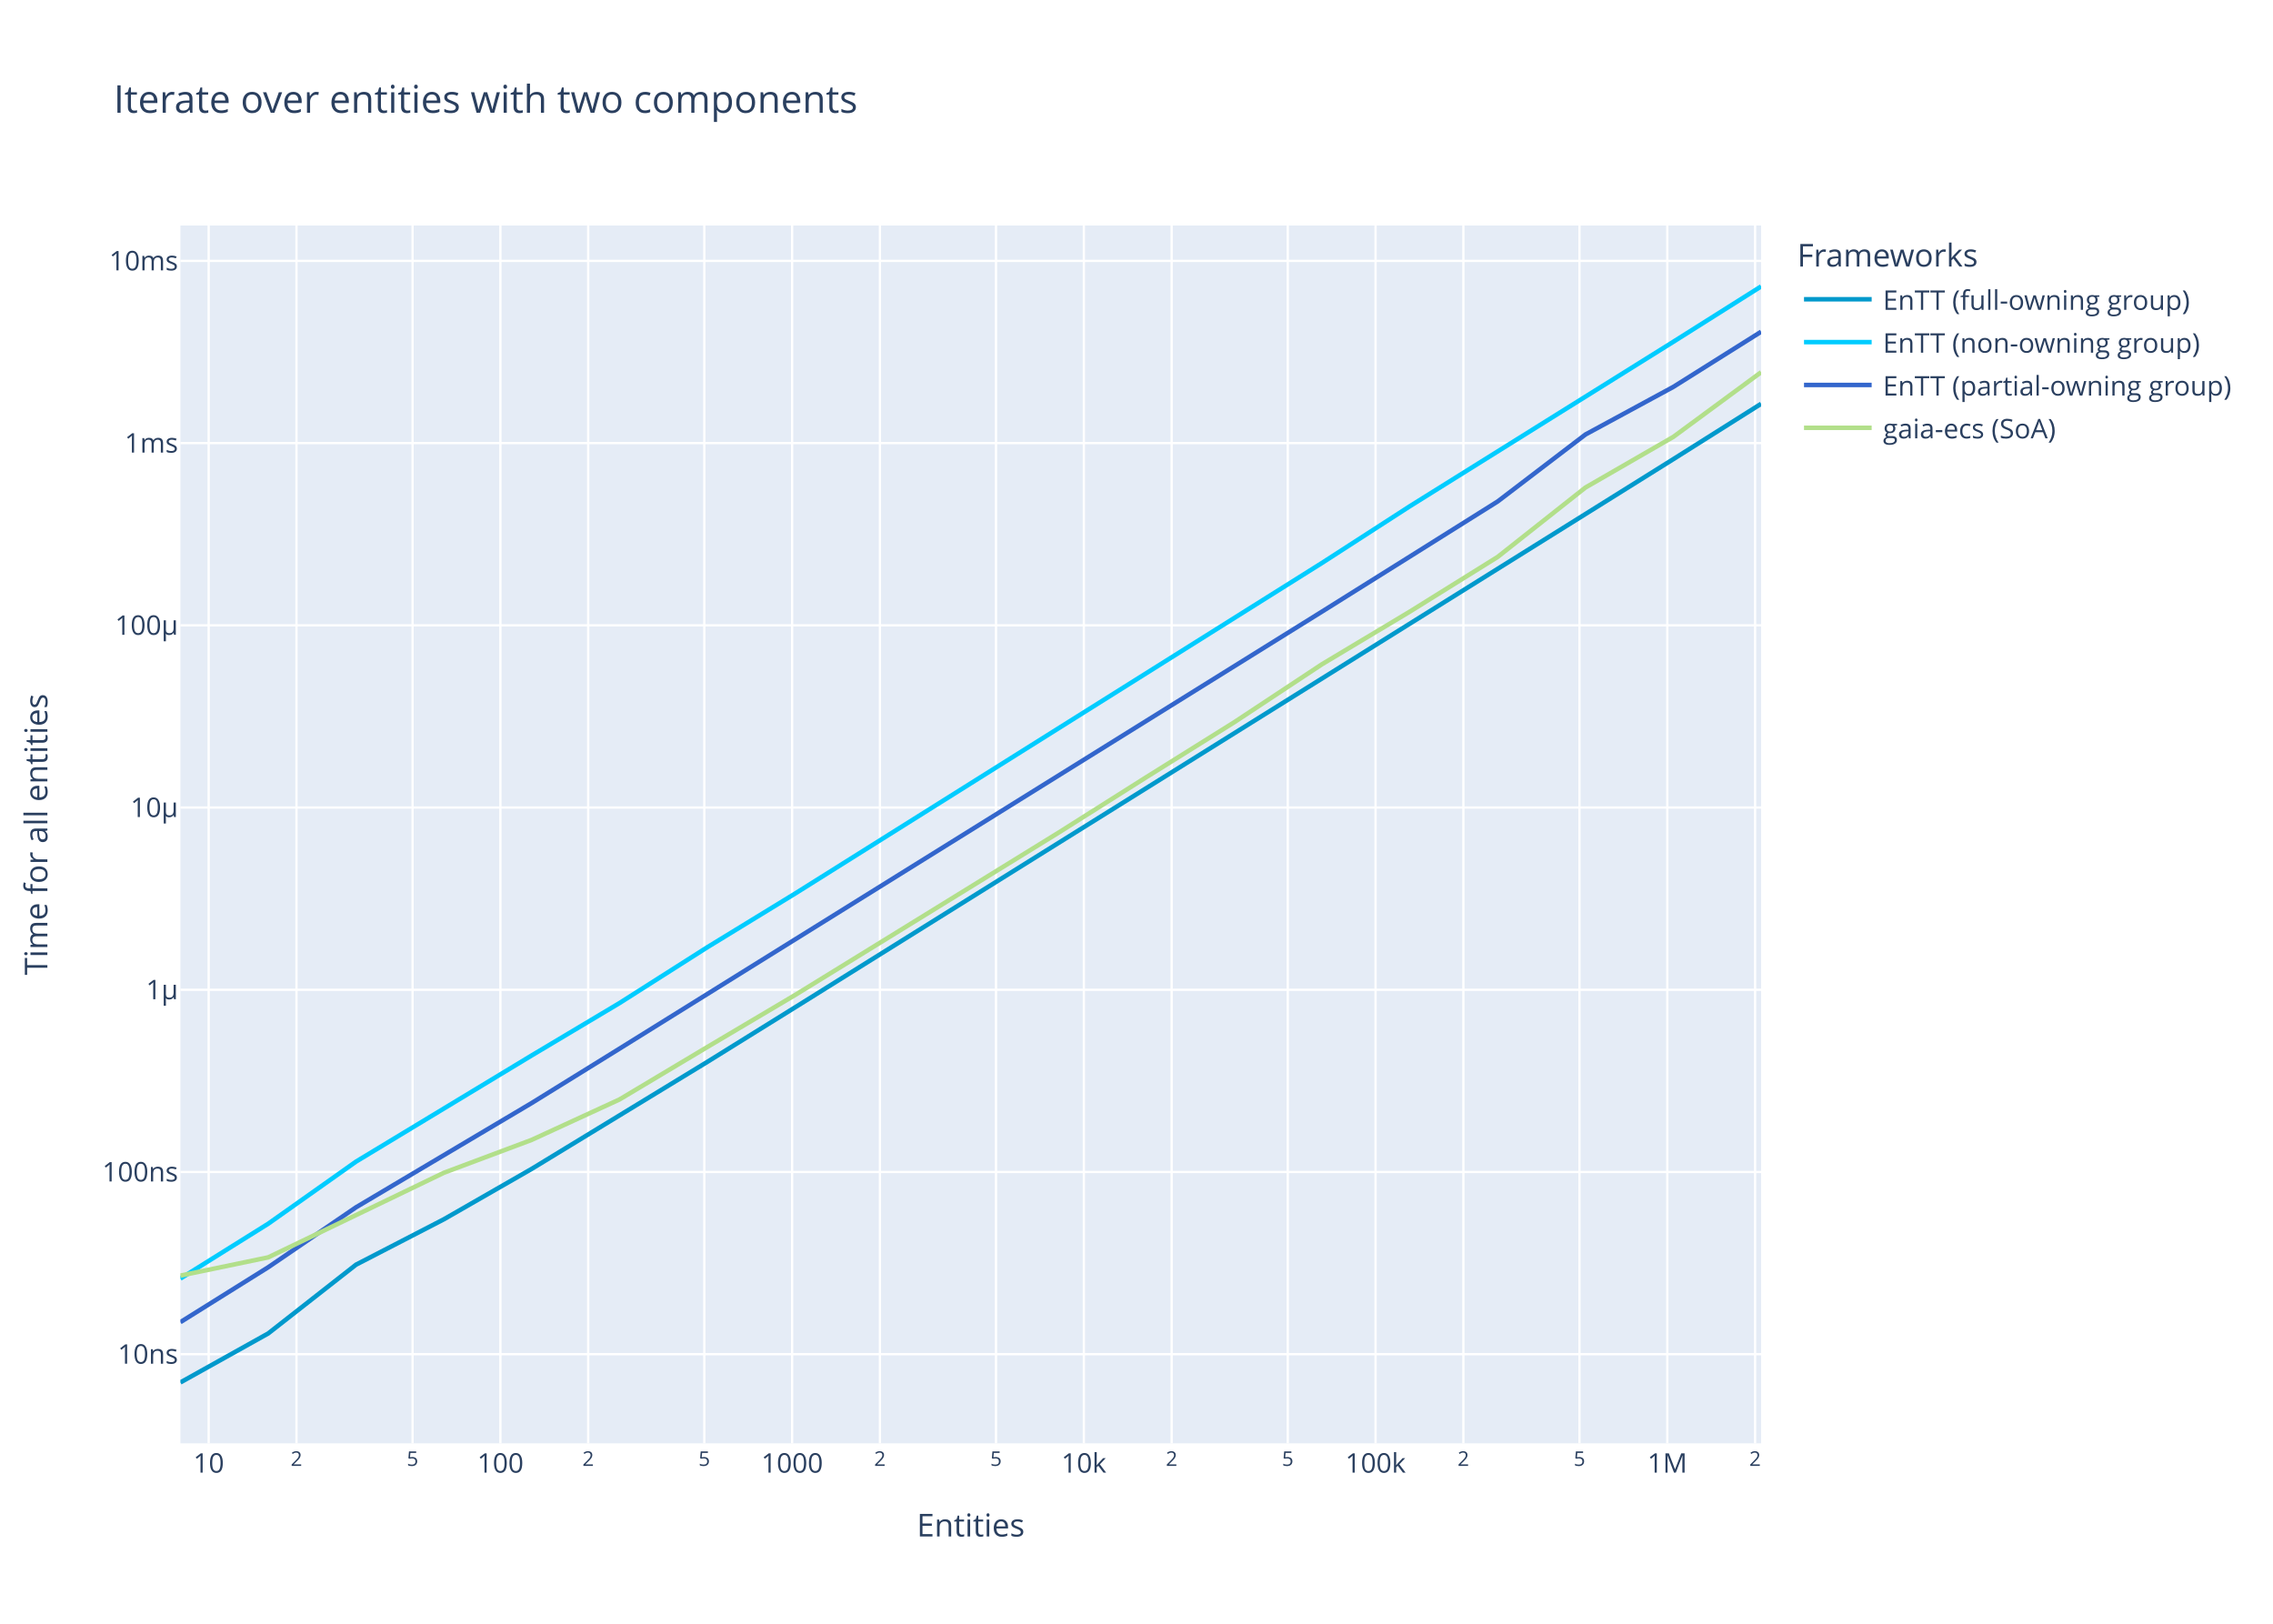
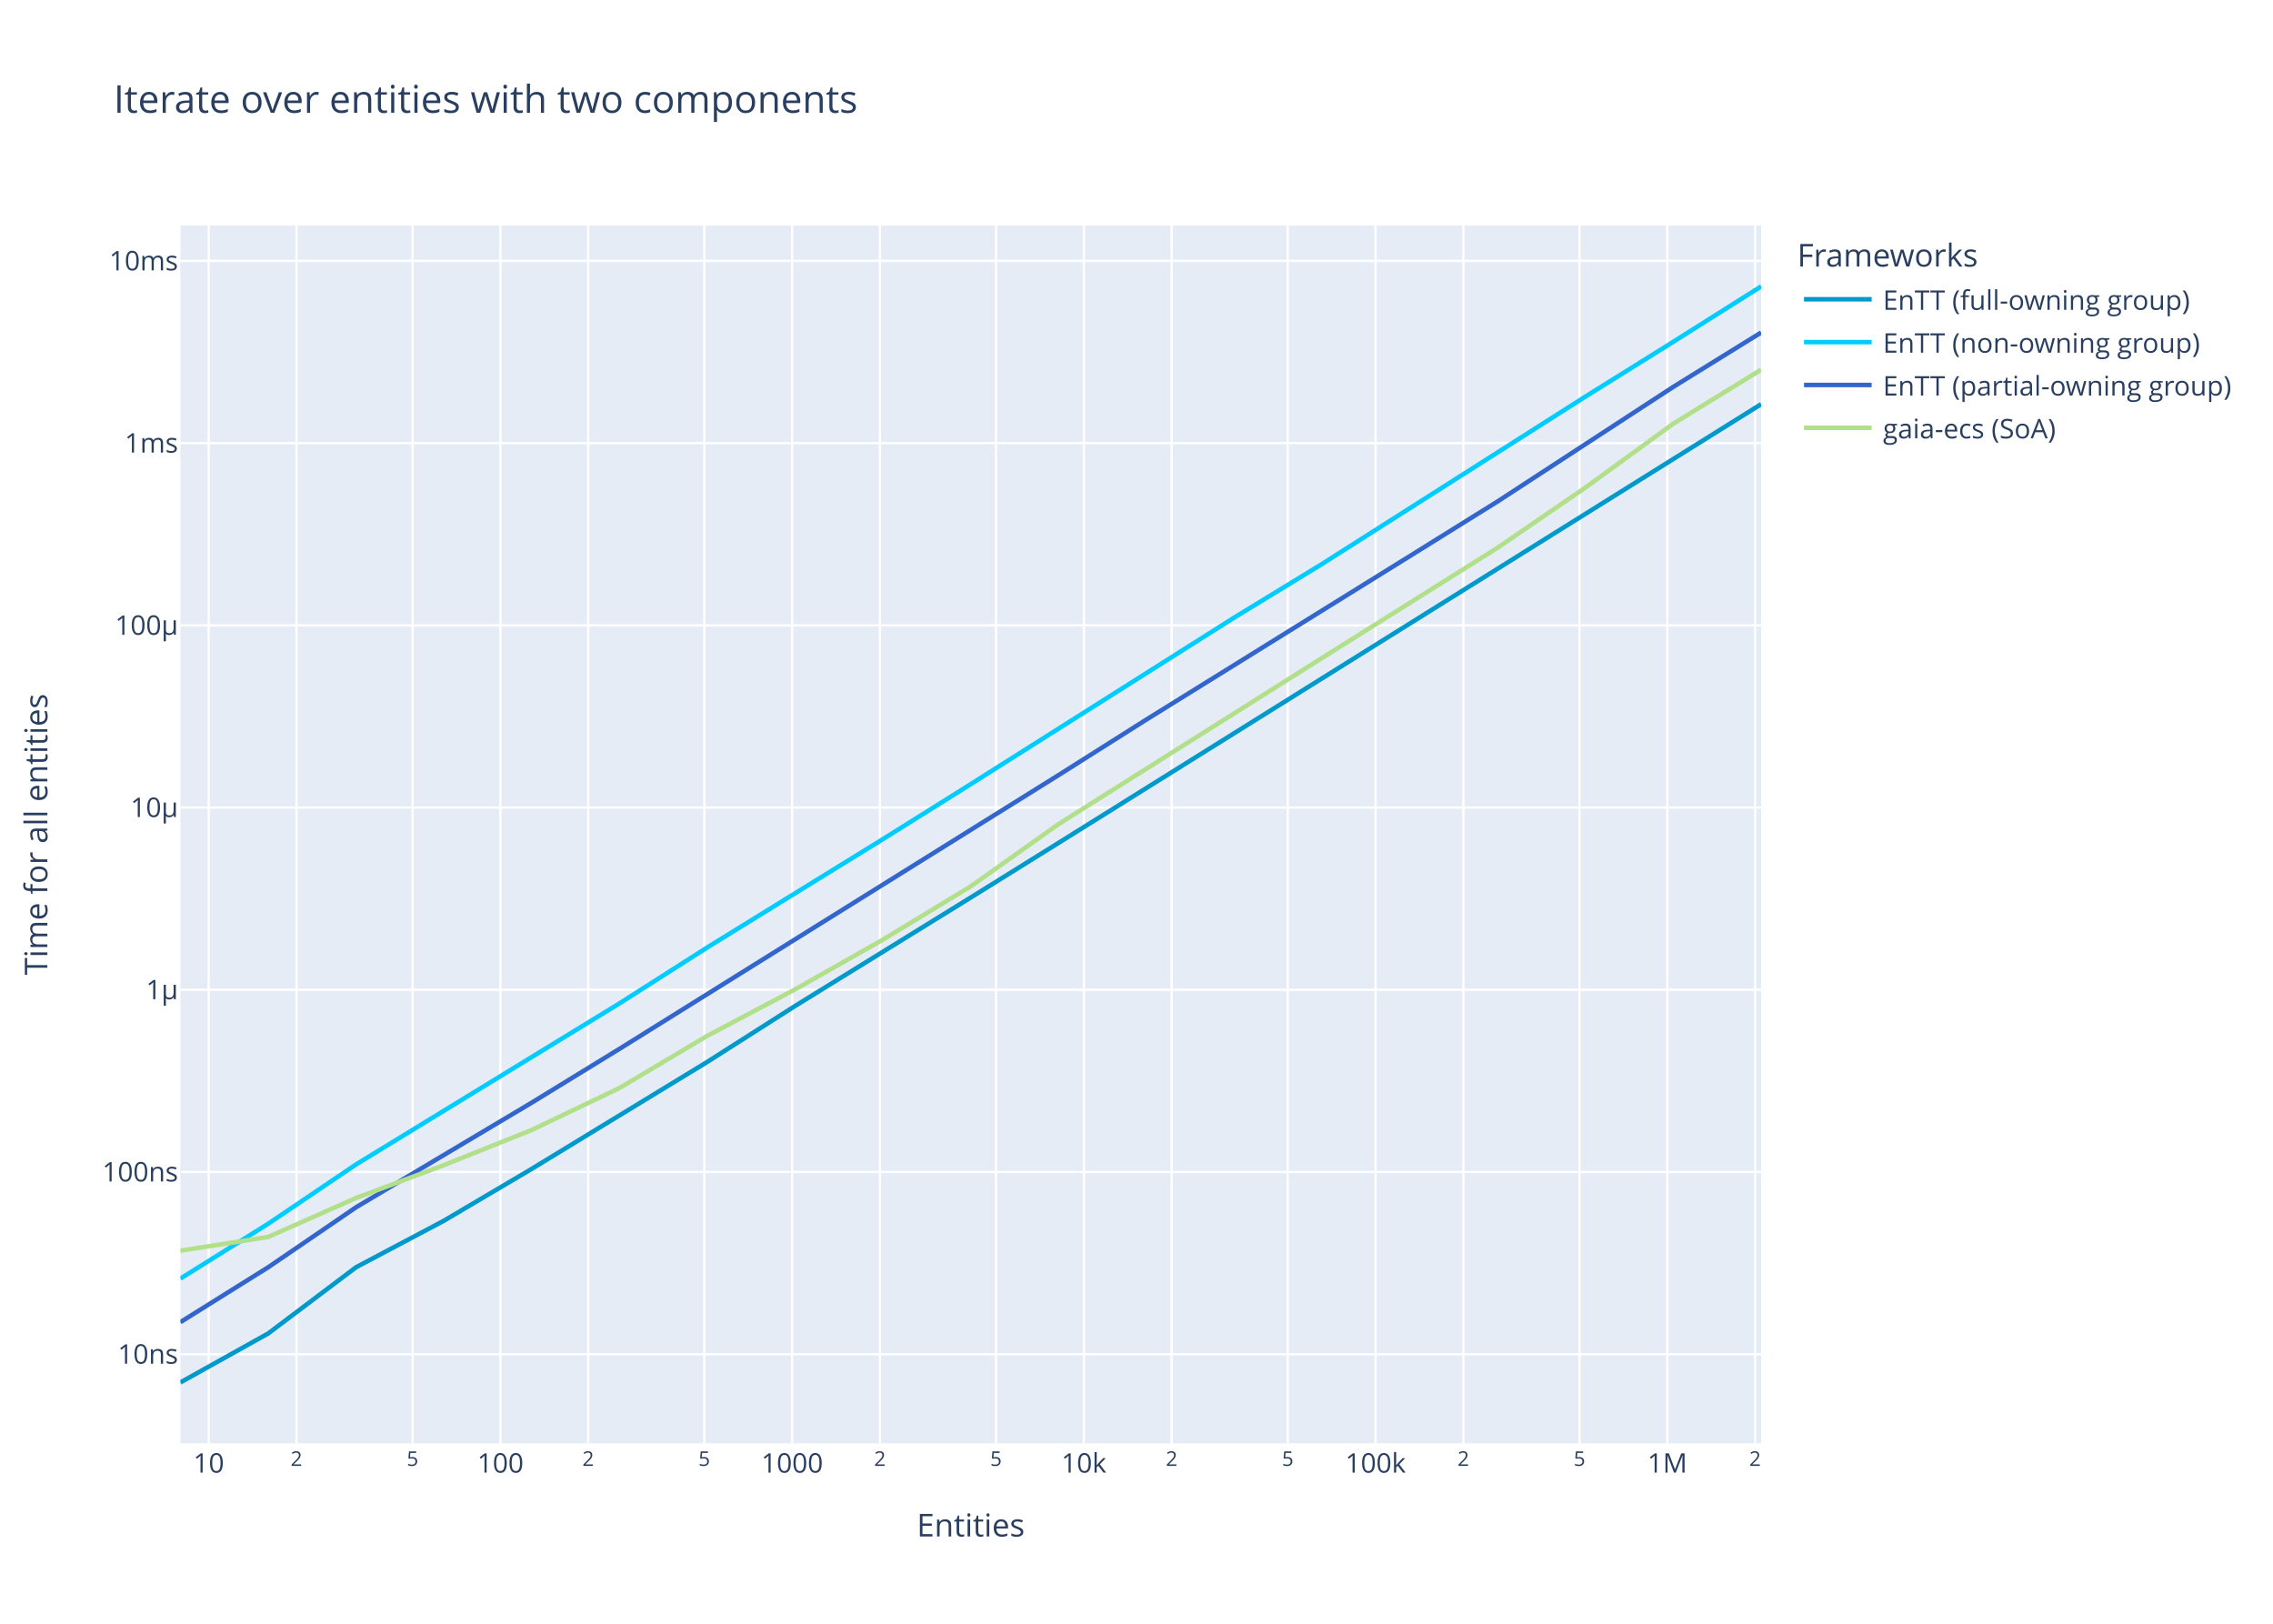
<svg xmlns="http://www.w3.org/2000/svg" class="main-svg" width="1008" height="720" style="" viewBox="0 0 1008 720">
  <rect x="0" y="0" width="1008" height="720" style="fill: rgb(255, 255, 255); fill-opacity: 1;" />
-   <defs id="defs-dd2d7e">
+   <defs id="defs-8067c2">
    <g class="clips">
-       <clipPath id="clipdd2d7exyplot" class="plotclip">
+       <clipPath id="clip8067c2xyplot" class="plotclip">
        <rect width="701" height="540" />
      </clipPath>
-       <clipPath class="axesclip" id="clipdd2d7ex">
+       <clipPath class="axesclip" id="clip8067c2x">
        <rect x="80" y="0" width="701" height="720" />
      </clipPath>
-       <clipPath class="axesclip" id="clipdd2d7ey">
+       <clipPath class="axesclip" id="clip8067c2y">
        <rect x="0" y="100" width="1008" height="540" />
      </clipPath>
-       <clipPath class="axesclip" id="clipdd2d7exy">
+       <clipPath class="axesclip" id="clip8067c2xy">
        <rect x="80" y="100" width="701" height="540" />
      </clipPath>
    </g>
    <g class="gradients" />
    <g class="patterns" />
  </defs>
  <g class="bglayer">
    <rect class="bg" x="80" y="100" width="701" height="540" style="fill: rgb(229, 236, 246); fill-opacity: 1; stroke-width: 0;" />
  </g>
  <g class="layer-below">
    <g class="imagelayer" />
    <g class="shapelayer" />
  </g>
  <g class="cartesianlayer">
    <g class="subplot xy">
      <g class="layer-subplot">
        <g class="shapelayer" />
        <g class="imagelayer" />
      </g>
      <g class="minor-gridlayer">
        <g class="x" />
        <g class="y" />
      </g>
      <g class="gridlayer">
        <g class="x">
          <path class="xgrid crisp" transform="translate(92.54,0)" d="M0,100v540" style="stroke: rgb(255, 255, 255); stroke-opacity: 1; stroke-width: 1px;" />
          <path class="xgrid crisp" transform="translate(131.48,0)" d="M0,100v540" style="stroke: rgb(255, 255, 255); stroke-opacity: 1; stroke-width: 1px;" />
          <path class="xgrid crisp" transform="translate(182.96,0)" d="M0,100v540" style="stroke: rgb(255, 255, 255); stroke-opacity: 1; stroke-width: 1px;" />
          <path class="xgrid crisp" transform="translate(221.91,0)" d="M0,100v540" style="stroke: rgb(255, 255, 255); stroke-opacity: 1; stroke-width: 1px;" />
          <path class="xgrid crisp" transform="translate(260.85,0)" d="M0,100v540" style="stroke: rgb(255, 255, 255); stroke-opacity: 1; stroke-width: 1px;" />
          <path class="xgrid crisp" transform="translate(312.33,0)" d="M0,100v540" style="stroke: rgb(255, 255, 255); stroke-opacity: 1; stroke-width: 1px;" />
          <path class="xgrid crisp" transform="translate(351.28,0)" d="M0,100v540" style="stroke: rgb(255, 255, 255); stroke-opacity: 1; stroke-width: 1px;" />
          <path class="xgrid crisp" transform="translate(390.22,0)" d="M0,100v540" style="stroke: rgb(255, 255, 255); stroke-opacity: 1; stroke-width: 1px;" />
          <path class="xgrid crisp" transform="translate(441.7,0)" d="M0,100v540" style="stroke: rgb(255, 255, 255); stroke-opacity: 1; stroke-width: 1px;" />
          <path class="xgrid crisp" transform="translate(480.65,0)" d="M0,100v540" style="stroke: rgb(255, 255, 255); stroke-opacity: 1; stroke-width: 1px;" />
          <path class="xgrid crisp" transform="translate(519.59,0)" d="M0,100v540" style="stroke: rgb(255, 255, 255); stroke-opacity: 1; stroke-width: 1px;" />
          <path class="xgrid crisp" transform="translate(571.08,0)" d="M0,100v540" style="stroke: rgb(255, 255, 255); stroke-opacity: 1; stroke-width: 1px;" />
          <path class="xgrid crisp" transform="translate(610.02,0)" d="M0,100v540" style="stroke: rgb(255, 255, 255); stroke-opacity: 1; stroke-width: 1px;" />
          <path class="xgrid crisp" transform="translate(648.96,0)" d="M0,100v540" style="stroke: rgb(255, 255, 255); stroke-opacity: 1; stroke-width: 1px;" />
          <path class="xgrid crisp" transform="translate(700.45,0)" d="M0,100v540" style="stroke: rgb(255, 255, 255); stroke-opacity: 1; stroke-width: 1px;" />
          <path class="xgrid crisp" transform="translate(739.39,0)" d="M0,100v540" style="stroke: rgb(255, 255, 255); stroke-opacity: 1; stroke-width: 1px;" />
          <path class="xgrid crisp" transform="translate(778.33,0)" d="M0,100v540" style="stroke: rgb(255, 255, 255); stroke-opacity: 1; stroke-width: 1px;" />
        </g>
        <g class="y">
          <path class="ygrid crisp" transform="translate(0,600.48)" d="M80,0h701" style="stroke: rgb(255, 255, 255); stroke-opacity: 1; stroke-width: 1px;" />
          <path class="ygrid crisp" transform="translate(0,519.68)" d="M80,0h701" style="stroke: rgb(255, 255, 255); stroke-opacity: 1; stroke-width: 1px;" />
          <path class="ygrid crisp" transform="translate(0,438.88)" d="M80,0h701" style="stroke: rgb(255, 255, 255); stroke-opacity: 1; stroke-width: 1px;" />
          <path class="ygrid crisp" transform="translate(0,358.08)" d="M80,0h701" style="stroke: rgb(255, 255, 255); stroke-opacity: 1; stroke-width: 1px;" />
          <path class="ygrid crisp" transform="translate(0,277.28)" d="M80,0h701" style="stroke: rgb(255, 255, 255); stroke-opacity: 1; stroke-width: 1px;" />
          <path class="ygrid crisp" transform="translate(0,196.48)" d="M80,0h701" style="stroke: rgb(255, 255, 255); stroke-opacity: 1; stroke-width: 1px;" />
          <path class="ygrid crisp" transform="translate(0,115.68)" d="M80,0h701" style="stroke: rgb(255, 255, 255); stroke-opacity: 1; stroke-width: 1px;" />
        </g>
      </g>
      <g class="zerolinelayer" />
      <path class="xlines-below" />
      <path class="ylines-below" />
      <g class="overlines-below" />
      <g class="xaxislayer-below" />
      <g class="yaxislayer-below" />
      <g class="overaxes-below" />
-       <g class="plot" transform="translate(80,100)" clip-path="url(#clipdd2d7exyplot)">
+       <g class="plot" transform="translate(80,100)" clip-path="url(#clip8067c2xyplot)">
        <g class="scatterlayer mlayer">
-           <g class="trace scatter trace926af6" style="stroke-miterlimit: 2; opacity: 1;">
-             <g class="fills" />
-             <g class="errorbars" />
-             <g class="lines">
-               <path class="js-line" d="M0,513L38.94,491.28L77.89,460.78L116.83,440.66L155.78,418.31L233.67,370.86L272.61,346.67L623.11,127.93L662.06,103.6L701,79.05" style="vector-effect: none; fill: none; stroke: rgb(0, 153, 204); stroke-opacity: 1; stroke-width: 2px; opacity: 1;" />
-             </g>
-             <g class="points" />
-             <g class="text" />
-           </g>
-           <g class="trace scatter trace6500c3" style="stroke-miterlimit: 2; opacity: 1;">
-             <g class="fills" />
-             <g class="errorbars" />
-             <g class="lines">
-               <path class="js-line" d="M0,466.95L38.94,442.63L77.89,415.08L155.78,368.01L194.72,344.79L233.67,320.03L272.61,296.22L506.28,149.61L545.22,124.47L662.06,51.56L701,27" style="vector-effect: none; fill: none; stroke: rgb(0, 204, 255); stroke-opacity: 1; stroke-width: 2px; opacity: 1;" />
-             </g>
-             <g class="points" />
-             <g class="text" />
-           </g>
-           <g class="trace scatter trace1973a7" style="stroke-miterlimit: 2; opacity: 1;">
-             <g class="fills" />
-             <g class="errorbars" />
-             <g class="lines">
-               <path class="js-line" d="M0,486.26L38.94,461.93L77.89,435.34L155.78,389.11L194.72,365L506.28,171.19L545.22,146.8L584.17,122.36L623.11,92.66L662.06,71.56L701,47.1" style="vector-effect: none; fill: none; stroke: rgb(51, 102, 204); stroke-opacity: 1; stroke-width: 2px; opacity: 1;" />
-             </g>
-             <g class="points" />
-             <g class="text" />
-           </g>
-           <g class="trace scatter trace250f15" style="stroke-miterlimit: 2; opacity: 1;">
-             <g class="fills" />
-             <g class="errorbars" />
-             <g class="lines">
-               <path class="js-line" d="M0,465.63L38.94,457.54L77.89,438.8L116.83,420.04L155.78,405.45L194.72,387.53L233.67,364.27L272.61,341.2L311.56,317.22L389.44,269.21L428.39,244.6L467.33,220.27L506.28,194.53L545.22,171.2L584.17,146.95L623.11,116.17L662.06,93.72L701,65.05" style="vector-effect: none; fill: none; stroke: rgb(178, 223, 138); stroke-opacity: 1; stroke-width: 2px; opacity: 1;" />
+           <g class="trace scatter tracea1a32a" style="stroke-miterlimit: 2; opacity: 1;">
+             <g class="fills" />
+             <g class="errorbars" />
+             <g class="lines">
+               <path class="js-line" d="M0,513L38.94,491.28L77.89,461.93L116.83,441.31L155.78,418.31L233.67,370.86L272.61,346.06L350.5,297.98L389.44,273.75L701,79.22" style="vector-effect: none; fill: none; stroke: rgb(0, 153, 204); stroke-opacity: 1; stroke-width: 2px; opacity: 1;" />
+             </g>
+             <g class="points" />
+             <g class="text" />
+           </g>
+           <g class="trace scatter traceb40c7f" style="stroke-miterlimit: 2; opacity: 1;">
+             <g class="fills" />
+             <g class="errorbars" />
+             <g class="lines">
+               <path class="js-line" d="M0,466.95L38.94,442.63L77.89,416.34L194.72,344.92L233.67,320.1L311.56,272.07L350.5,247.7L467.33,173.85L506.28,150.08L623.11,75.84L662.06,51.55L701,27" style="vector-effect: none; fill: none; stroke: rgb(0, 204, 255); stroke-opacity: 1; stroke-width: 2px; opacity: 1;" />
+             </g>
+             <g class="points" />
+             <g class="text" />
+           </g>
+           <g class="trace scatter trace411bbc" style="stroke-miterlimit: 2; opacity: 1;">
+             <g class="fills" />
+             <g class="errorbars" />
+             <g class="lines">
+               <path class="js-line" d="M0,486.26L38.94,461.93L77.89,435.34L155.78,388.96L194.72,365.08L389.44,243.7L428.39,219.07L545.22,146.57L584.17,122.33L662.06,71.54L701,47.45" style="vector-effect: none; fill: none; stroke: rgb(51, 102, 204); stroke-opacity: 1; stroke-width: 2px; opacity: 1;" />
+             </g>
+             <g class="points" />
+             <g class="text" />
+           </g>
+           <g class="trace scatter trace68db6e" style="stroke-miterlimit: 2; opacity: 1;">
+             <g class="fills" />
+             <g class="errorbars" />
+             <g class="lines">
+               <path class="js-line" d="M0,454.57L38.94,448.49L77.89,431.21L116.83,416.66L155.78,401.06L194.72,382.44L233.67,359.29L272.61,338.71L311.56,316.65L350.5,293.02L389.44,265.42L467.33,216.32L506.28,191.76L584.17,142.85L623.11,116.17L662.06,87.86L701,63.91" style="vector-effect: none; fill: none; stroke: rgb(178, 223, 138); stroke-opacity: 1; stroke-width: 2px; opacity: 1;" />
            </g>
            <g class="points" />
            <g class="text" />
          </g>
        </g>
      </g>
      <g class="overplot" />
      <path class="xlines-above crisp" d="M0,0" style="fill: none;" />
      <path class="ylines-above crisp" d="M0,0" style="fill: none;" />
      <g class="overlines-above" />
      <g class="xaxislayer-above">
        <g class="xtick">
          <text text-anchor="middle" x="0" y="653" transform="translate(92.54,0)" style="font-family: 'Open Sans', verdana, arial, sans-serif; font-size: 12px; fill: rgb(42, 63, 95); fill-opacity: 1; white-space: pre; opacity: 1;">10</text>
        </g>
        <g class="xtick">
          <text text-anchor="middle" x="0" y="650" style="font-family: 'Open Sans', verdana, arial, sans-serif; font-size: 9px; fill: rgb(42, 63, 95); fill-opacity: 1; white-space: pre; opacity: 1;" transform="translate(131.48,0)">2</text>
        </g>
        <g class="xtick">
          <text text-anchor="middle" x="0" y="650" style="font-family: 'Open Sans', verdana, arial, sans-serif; font-size: 9px; fill: rgb(42, 63, 95); fill-opacity: 1; white-space: pre; opacity: 1;" transform="translate(182.96,0)">5</text>
        </g>
        <g class="xtick">
          <text text-anchor="middle" x="0" y="653" style="font-family: 'Open Sans', verdana, arial, sans-serif; font-size: 12px; fill: rgb(42, 63, 95); fill-opacity: 1; white-space: pre; opacity: 1;" transform="translate(221.91,0)">100</text>
        </g>
        <g class="xtick">
          <text text-anchor="middle" x="0" y="650" style="font-family: 'Open Sans', verdana, arial, sans-serif; font-size: 9px; fill: rgb(42, 63, 95); fill-opacity: 1; white-space: pre; opacity: 1;" transform="translate(260.85,0)">2</text>
        </g>
        <g class="xtick">
          <text text-anchor="middle" x="0" y="650" style="font-family: 'Open Sans', verdana, arial, sans-serif; font-size: 9px; fill: rgb(42, 63, 95); fill-opacity: 1; white-space: pre; opacity: 1;" transform="translate(312.33,0)">5</text>
        </g>
        <g class="xtick">
          <text text-anchor="middle" x="0" y="653" style="font-family: 'Open Sans', verdana, arial, sans-serif; font-size: 12px; fill: rgb(42, 63, 95); fill-opacity: 1; white-space: pre; opacity: 1;" transform="translate(351.28,0)">1000</text>
        </g>
        <g class="xtick">
          <text text-anchor="middle" x="0" y="650" style="font-family: 'Open Sans', verdana, arial, sans-serif; font-size: 9px; fill: rgb(42, 63, 95); fill-opacity: 1; white-space: pre; opacity: 1;" transform="translate(390.22,0)">2</text>
        </g>
        <g class="xtick">
          <text text-anchor="middle" x="0" y="650" style="font-family: 'Open Sans', verdana, arial, sans-serif; font-size: 9px; fill: rgb(42, 63, 95); fill-opacity: 1; white-space: pre; opacity: 1;" transform="translate(441.7,0)">5</text>
        </g>
        <g class="xtick">
          <text text-anchor="middle" x="0" y="653" style="font-family: 'Open Sans', verdana, arial, sans-serif; font-size: 12px; fill: rgb(42, 63, 95); fill-opacity: 1; white-space: pre; opacity: 1;" transform="translate(480.65,0)">10k</text>
        </g>
        <g class="xtick">
          <text text-anchor="middle" x="0" y="650" style="font-family: 'Open Sans', verdana, arial, sans-serif; font-size: 9px; fill: rgb(42, 63, 95); fill-opacity: 1; white-space: pre; opacity: 1;" transform="translate(519.59,0)">2</text>
        </g>
        <g class="xtick">
          <text text-anchor="middle" x="0" y="650" style="font-family: 'Open Sans', verdana, arial, sans-serif; font-size: 9px; fill: rgb(42, 63, 95); fill-opacity: 1; white-space: pre; opacity: 1;" transform="translate(571.08,0)">5</text>
        </g>
        <g class="xtick">
          <text text-anchor="middle" x="0" y="653" style="font-family: 'Open Sans', verdana, arial, sans-serif; font-size: 12px; fill: rgb(42, 63, 95); fill-opacity: 1; white-space: pre; opacity: 1;" transform="translate(610.02,0)">100k</text>
        </g>
        <g class="xtick">
          <text text-anchor="middle" x="0" y="650" style="font-family: 'Open Sans', verdana, arial, sans-serif; font-size: 9px; fill: rgb(42, 63, 95); fill-opacity: 1; white-space: pre; opacity: 1;" transform="translate(648.96,0)">2</text>
        </g>
        <g class="xtick">
          <text text-anchor="middle" x="0" y="650" style="font-family: 'Open Sans', verdana, arial, sans-serif; font-size: 9px; fill: rgb(42, 63, 95); fill-opacity: 1; white-space: pre; opacity: 1;" transform="translate(700.45,0)">5</text>
        </g>
        <g class="xtick">
          <text text-anchor="middle" x="0" y="653" style="font-family: 'Open Sans', verdana, arial, sans-serif; font-size: 12px; fill: rgb(42, 63, 95); fill-opacity: 1; white-space: pre; opacity: 1;" transform="translate(739.39,0)">1M</text>
        </g>
        <g class="xtick">
          <text text-anchor="middle" x="0" y="650" style="font-family: 'Open Sans', verdana, arial, sans-serif; font-size: 9px; fill: rgb(42, 63, 95); fill-opacity: 1; white-space: pre; opacity: 1;" transform="translate(778.33,0)">2</text>
        </g>
      </g>
      <g class="yaxislayer-above">
        <g class="ytick">
          <text text-anchor="end" x="79" y="4.2" transform="translate(0,600.48)" style="font-family: 'Open Sans', verdana, arial, sans-serif; font-size: 12px; fill: rgb(42, 63, 95); fill-opacity: 1; white-space: pre; opacity: 1;">10ns</text>
        </g>
        <g class="ytick">
          <text text-anchor="end" x="79" y="4.2" style="font-family: 'Open Sans', verdana, arial, sans-serif; font-size: 12px; fill: rgb(42, 63, 95); fill-opacity: 1; white-space: pre; opacity: 1;" transform="translate(0,519.68)">100ns</text>
        </g>
        <g class="ytick">
          <text text-anchor="end" x="79" y="4.2" style="font-family: 'Open Sans', verdana, arial, sans-serif; font-size: 12px; fill: rgb(42, 63, 95); fill-opacity: 1; white-space: pre; opacity: 1;" transform="translate(0,438.88)">1µ</text>
        </g>
        <g class="ytick">
          <text text-anchor="end" x="79" y="4.2" style="font-family: 'Open Sans', verdana, arial, sans-serif; font-size: 12px; fill: rgb(42, 63, 95); fill-opacity: 1; white-space: pre; opacity: 1;" transform="translate(0,358.08)">10µ</text>
        </g>
        <g class="ytick">
          <text text-anchor="end" x="79" y="4.2" style="font-family: 'Open Sans', verdana, arial, sans-serif; font-size: 12px; fill: rgb(42, 63, 95); fill-opacity: 1; white-space: pre; opacity: 1;" transform="translate(0,277.28)">100µ</text>
        </g>
        <g class="ytick">
          <text text-anchor="end" x="79" y="4.2" style="font-family: 'Open Sans', verdana, arial, sans-serif; font-size: 12px; fill: rgb(42, 63, 95); fill-opacity: 1; white-space: pre; opacity: 1;" transform="translate(0,196.48)">1ms</text>
        </g>
        <g class="ytick">
          <text text-anchor="end" x="79" y="4.2" style="font-family: 'Open Sans', verdana, arial, sans-serif; font-size: 12px; fill: rgb(42, 63, 95); fill-opacity: 1; white-space: pre; opacity: 1;" transform="translate(0,115.68)">10ms</text>
        </g>
      </g>
      <g class="overaxes-above" />
    </g>
  </g>
  <g class="polarlayer" />
  <g class="smithlayer" />
  <g class="ternarylayer" />
  <g class="geolayer" />
  <g class="funnelarealayer" />
  <g class="pielayer" />
  <g class="iciclelayer" />
  <g class="treemaplayer" />
  <g class="sunburstlayer" />
  <g class="glimages" />
-   <defs id="topdefs-dd2d7e">
+   <defs id="topdefs-8067c2">
    <g class="clips" />
-     <clipPath id="legenddd2d7e">
+     <clipPath id="legend8067c2">
      <rect width="201" height="105" x="0" y="0" />
    </clipPath>
  </defs>
  <g class="layer-above">
    <g class="imagelayer" />
    <g class="shapelayer" />
  </g>
  <g class="infolayer">
    <g class="legend" pointer-events="all" transform="translate(795.02,100)">
      <rect class="bg" shape-rendering="crispEdges" style="stroke: rgb(68, 68, 68); stroke-opacity: 1; fill: rgb(255, 255, 255); fill-opacity: 1; stroke-width: 0px;" width="201" height="105" x="0" y="0" />
-       <g class="scrollbox" transform="" clip-path="url(#legenddd2d7e)">
+       <g class="scrollbox" transform="" clip-path="url(#legend8067c2)">
        <text class="legendtitletext" text-anchor="start" x="2" y="18.2" style="font-family: 'Open Sans', verdana, arial, sans-serif; font-size: 14px; fill: rgb(42, 63, 95); fill-opacity: 1; white-space: pre;">Frameworks</text>
        <g class="groups" transform="">
          <g class="traces" transform="translate(0,32.7)" style="opacity: 1;">
            <text class="legendtext" text-anchor="start" x="40" y="4.68" style="font-family: 'Open Sans', verdana, arial, sans-serif; font-size: 12px; fill: rgb(42, 63, 95); fill-opacity: 1; white-space: pre;">EnTT (full-owning group)</text>
            <g class="layers" style="opacity: 1;">
              <g class="legendfill" />
              <g class="legendlines">
                <path class="js-line" d="M5,0h30" style="fill: none; stroke: rgb(0, 153, 204); stroke-opacity: 1; stroke-width: 2px;" />
              </g>
              <g class="legendsymbols">
                <g class="legendpoints" />
              </g>
            </g>
            <rect class="legendtoggle" x="0" y="-9.5" width="195.234" height="19" style="fill: rgb(0, 0, 0); fill-opacity: 0;" />
          </g>
        </g>
        <g class="groups" transform="">
          <g class="traces" transform="translate(0,51.7)" style="opacity: 1;">
            <text class="legendtext" text-anchor="start" x="40" y="4.68" style="font-family: 'Open Sans', verdana, arial, sans-serif; font-size: 12px; fill: rgb(42, 63, 95); fill-opacity: 1; white-space: pre;">EnTT (non-owning group)</text>
            <g class="layers" style="opacity: 1;">
              <g class="legendfill" />
              <g class="legendlines">
                <path class="js-line" d="M5,0h30" style="fill: none; stroke: rgb(0, 204, 255); stroke-opacity: 1; stroke-width: 2px;" />
              </g>
              <g class="legendsymbols">
                <g class="legendpoints" />
              </g>
            </g>
            <rect class="legendtoggle" x="0" y="-9.5" width="195.234" height="19" style="fill: rgb(0, 0, 0); fill-opacity: 0;" />
          </g>
        </g>
        <g class="groups" transform="">
          <g class="traces" transform="translate(0,70.7)" style="opacity: 1;">
            <text class="legendtext" text-anchor="start" x="40" y="4.68" style="font-family: 'Open Sans', verdana, arial, sans-serif; font-size: 12px; fill: rgb(42, 63, 95); fill-opacity: 1; white-space: pre;">EnTT (partial-owning group)</text>
            <g class="layers" style="opacity: 1;">
              <g class="legendfill" />
              <g class="legendlines">
                <path class="js-line" d="M5,0h30" style="fill: none; stroke: rgb(51, 102, 204); stroke-opacity: 1; stroke-width: 2px;" />
              </g>
              <g class="legendsymbols">
                <g class="legendpoints" />
              </g>
            </g>
            <rect class="legendtoggle" x="0" y="-9.5" width="195.234" height="19" style="fill: rgb(0, 0, 0); fill-opacity: 0;" />
          </g>
        </g>
        <g class="groups" transform="">
          <g class="traces" transform="translate(0,89.7)" style="opacity: 1;">
            <text class="legendtext" text-anchor="start" x="40" y="4.68" style="font-family: 'Open Sans', verdana, arial, sans-serif; font-size: 12px; fill: rgb(42, 63, 95); fill-opacity: 1; white-space: pre;">gaia-ecs (SoA)</text>
            <g class="layers" style="opacity: 1;">
              <g class="legendfill" />
              <g class="legendlines">
                <path class="js-line" d="M5,0h30" style="fill: none; stroke: rgb(178, 223, 138); stroke-opacity: 1; stroke-width: 2px;" />
              </g>
              <g class="legendsymbols">
                <g class="legendpoints" />
              </g>
            </g>
            <rect class="legendtoggle" x="0" y="-9.5" width="195.234" height="19" style="fill: rgb(0, 0, 0); fill-opacity: 0;" />
          </g>
        </g>
      </g>
      <rect class="scrollbar" rx="20" ry="3" width="0" height="0" style="fill: rgb(128, 139, 164); fill-opacity: 1;" x="0" y="0" />
    </g>
    <g class="g-gtitle">
      <text class="gtitle" x="50.4" y="50" text-anchor="start" dy="0em" style="font-family: 'Open Sans', verdana, arial, sans-serif; font-size: 17px; fill: rgb(42, 63, 95); opacity: 1; font-weight: normal; white-space: pre;">Iterate over entities with two components</text>
    </g>
    <g class="g-xtitle">
      <text class="xtitle" x="430.5" y="681.3" text-anchor="middle" style="font-family: 'Open Sans', verdana, arial, sans-serif; font-size: 14px; fill: rgb(42, 63, 95); opacity: 1; font-weight: normal; white-space: pre;">Entities</text>
    </g>
    <g class="g-ytitle">
      <text class="ytitle" transform="rotate(-90,21.0125,370)" x="21.013" y="370" text-anchor="middle" style="font-family: 'Open Sans', verdana, arial, sans-serif; font-size: 14px; fill: rgb(42, 63, 95); opacity: 1; font-weight: normal; white-space: pre;">Time for all entities</text>
    </g>
  </g>
</svg>
